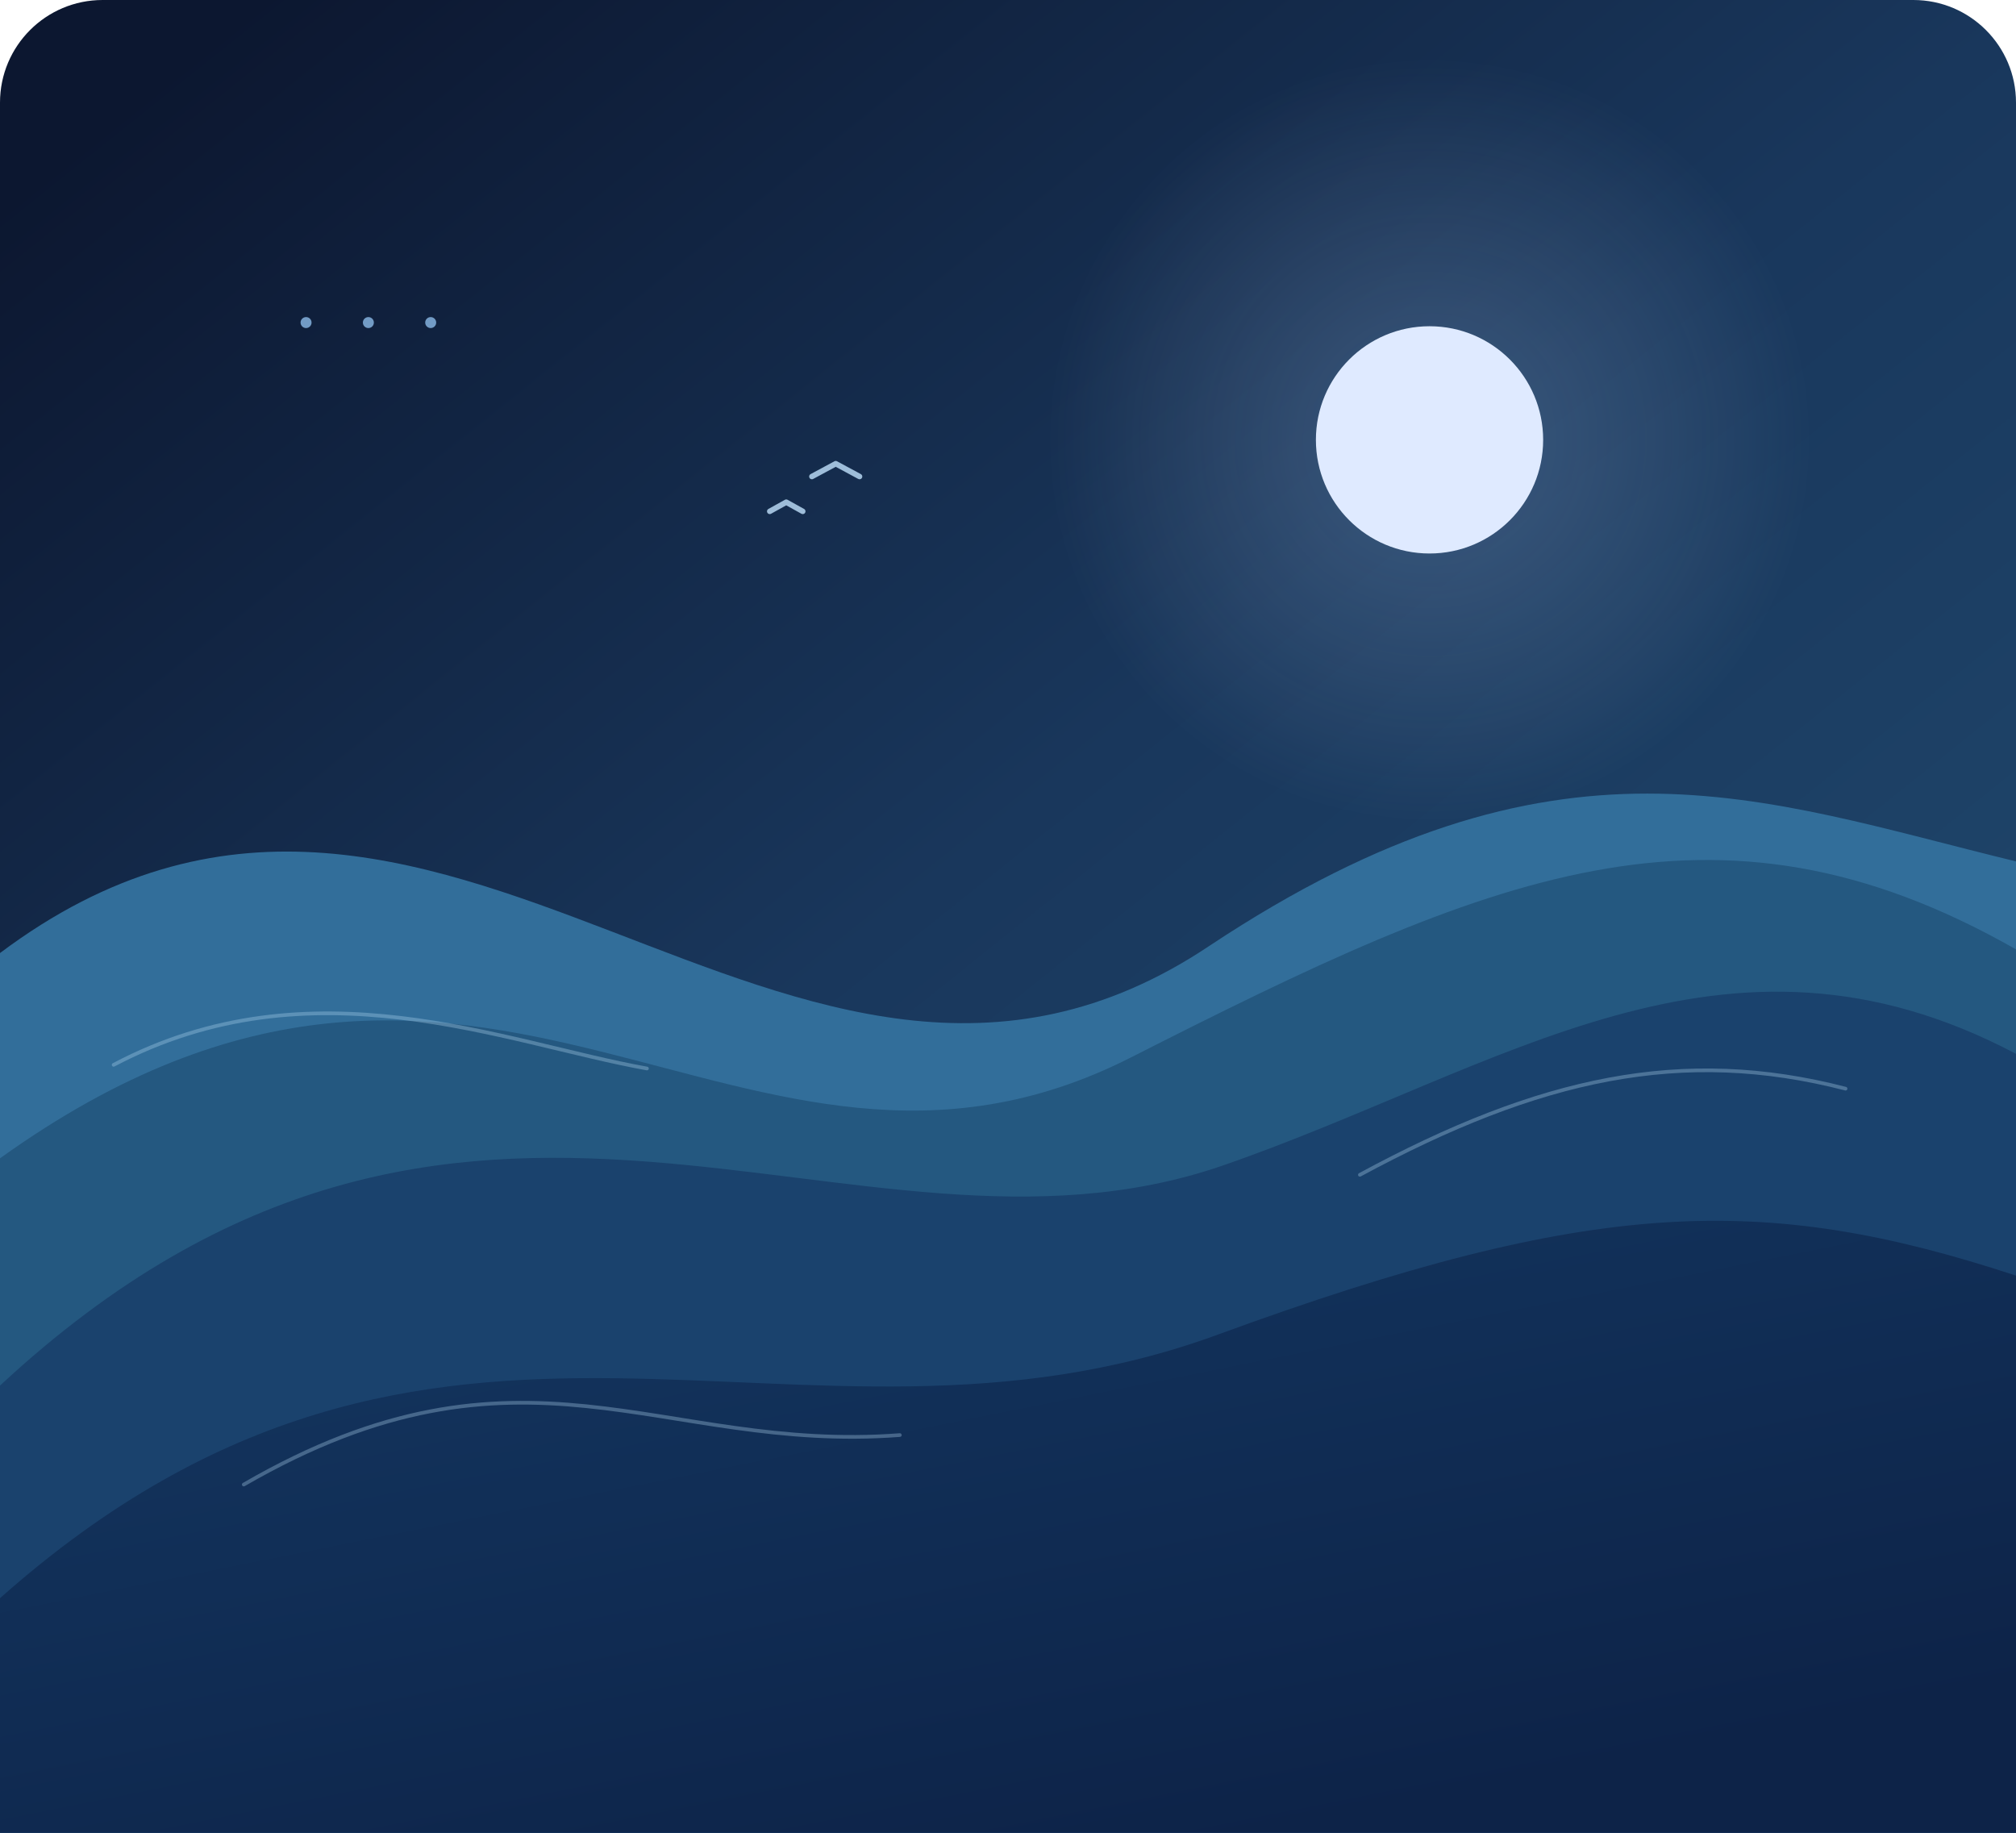
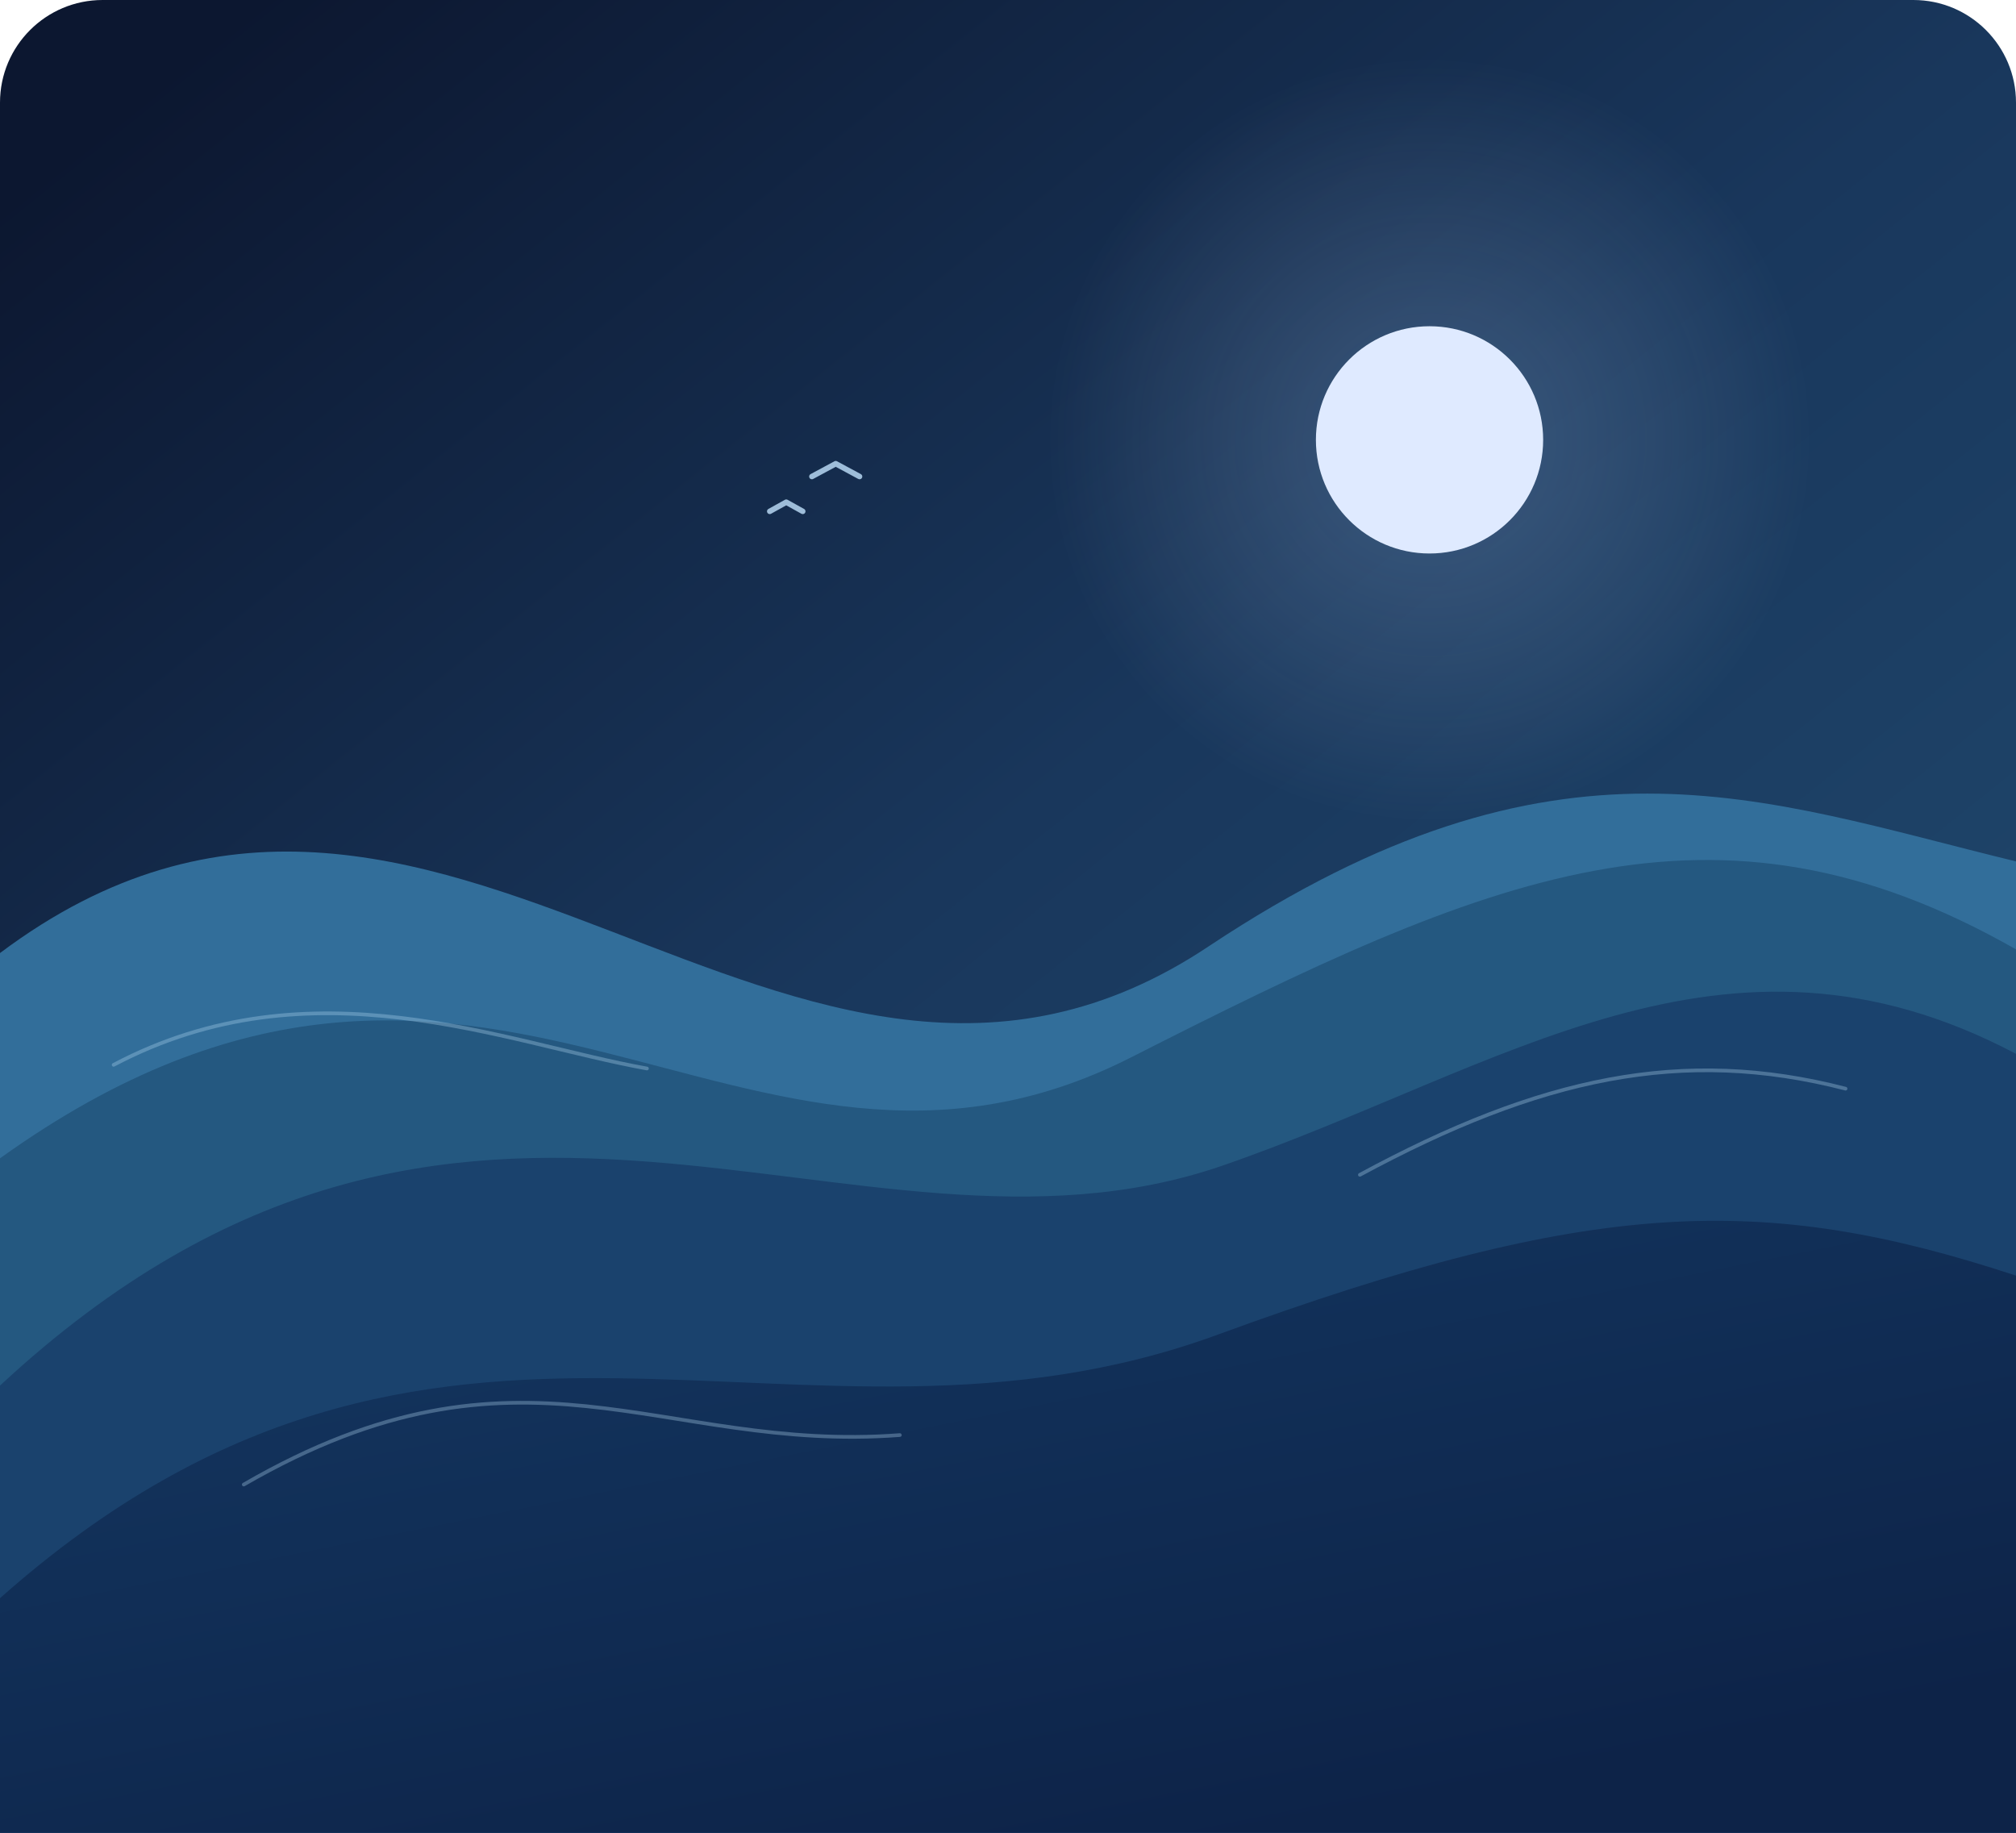
<svg xmlns="http://www.w3.org/2000/svg" width="1100" height="1000" viewBox="0 0 1100 1000" fill="none">
  <defs>
    <linearGradient id="sky" x1="140" y1="0" x2="900" y2="950" gradientUnits="userSpaceOnUse">
      <stop stop-color="#0c1730" />
      <stop offset=".5" stop-color="#19375c" />
      <stop offset="1" stop-color="#214b70" />
    </linearGradient>
    <linearGradient id="deep" x1="600" y1="500" x2="700" y2="1000" gradientUnits="userSpaceOnUse">
      <stop stop-color="#153a65" />
      <stop offset="1" stop-color="#0d2348" />
    </linearGradient>
    <radialGradient id="sun">
      <stop stop-color="#b2d4ff" stop-opacity=".22" />
      <stop offset="1" stop-color="#e1edff" stop-opacity="0" />
    </radialGradient>
  </defs>
  <rect width="1100" height="1000" rx="56" fill="url(#sky)" />
  <circle cx="780" cy="240" r="210" fill="url(#sun)" />
  <circle cx="780" cy="240" r="62" fill="#dfeaff" />
  <path d="M0 520c240-180 430 150 660-4 190-126 300-80 440-46v530H0Z" fill="#326e9a" />
  <path d="M0 632c265-190 404 53 617-55 195-99 318-153 483-59v482H0Z" fill="#245880" />
  <path d="M0 756c254-236 464-50 667-120 153-53 274-145 433-61v425H0Z" fill="#1a426d" />
  <path d="M0 872c240-213 434-59 665-144 205-75 298-77 435-32v304H0Z" fill="url(#deep)" />
  <path d="M62 581c108-57 213-12 291 2m389 58c98-53 176-70 265-47M133 810c152-88 227-17 358-27" stroke="#b7ddf5" stroke-opacity=".32" stroke-width="2" stroke-linecap="round" />
  <path d="m443 260 13-7 13 7m-49 19 9-5 9 5" stroke="#9ebdd9" stroke-width="3" stroke-linecap="round" stroke-linejoin="round" />
-   <circle cx="167" cy="176" r="3" fill="#729bc5" />
-   <circle cx="201" cy="176" r="3" fill="#729bc5" />
-   <circle cx="235" cy="176" r="3" fill="#729bc5" />
</svg>
